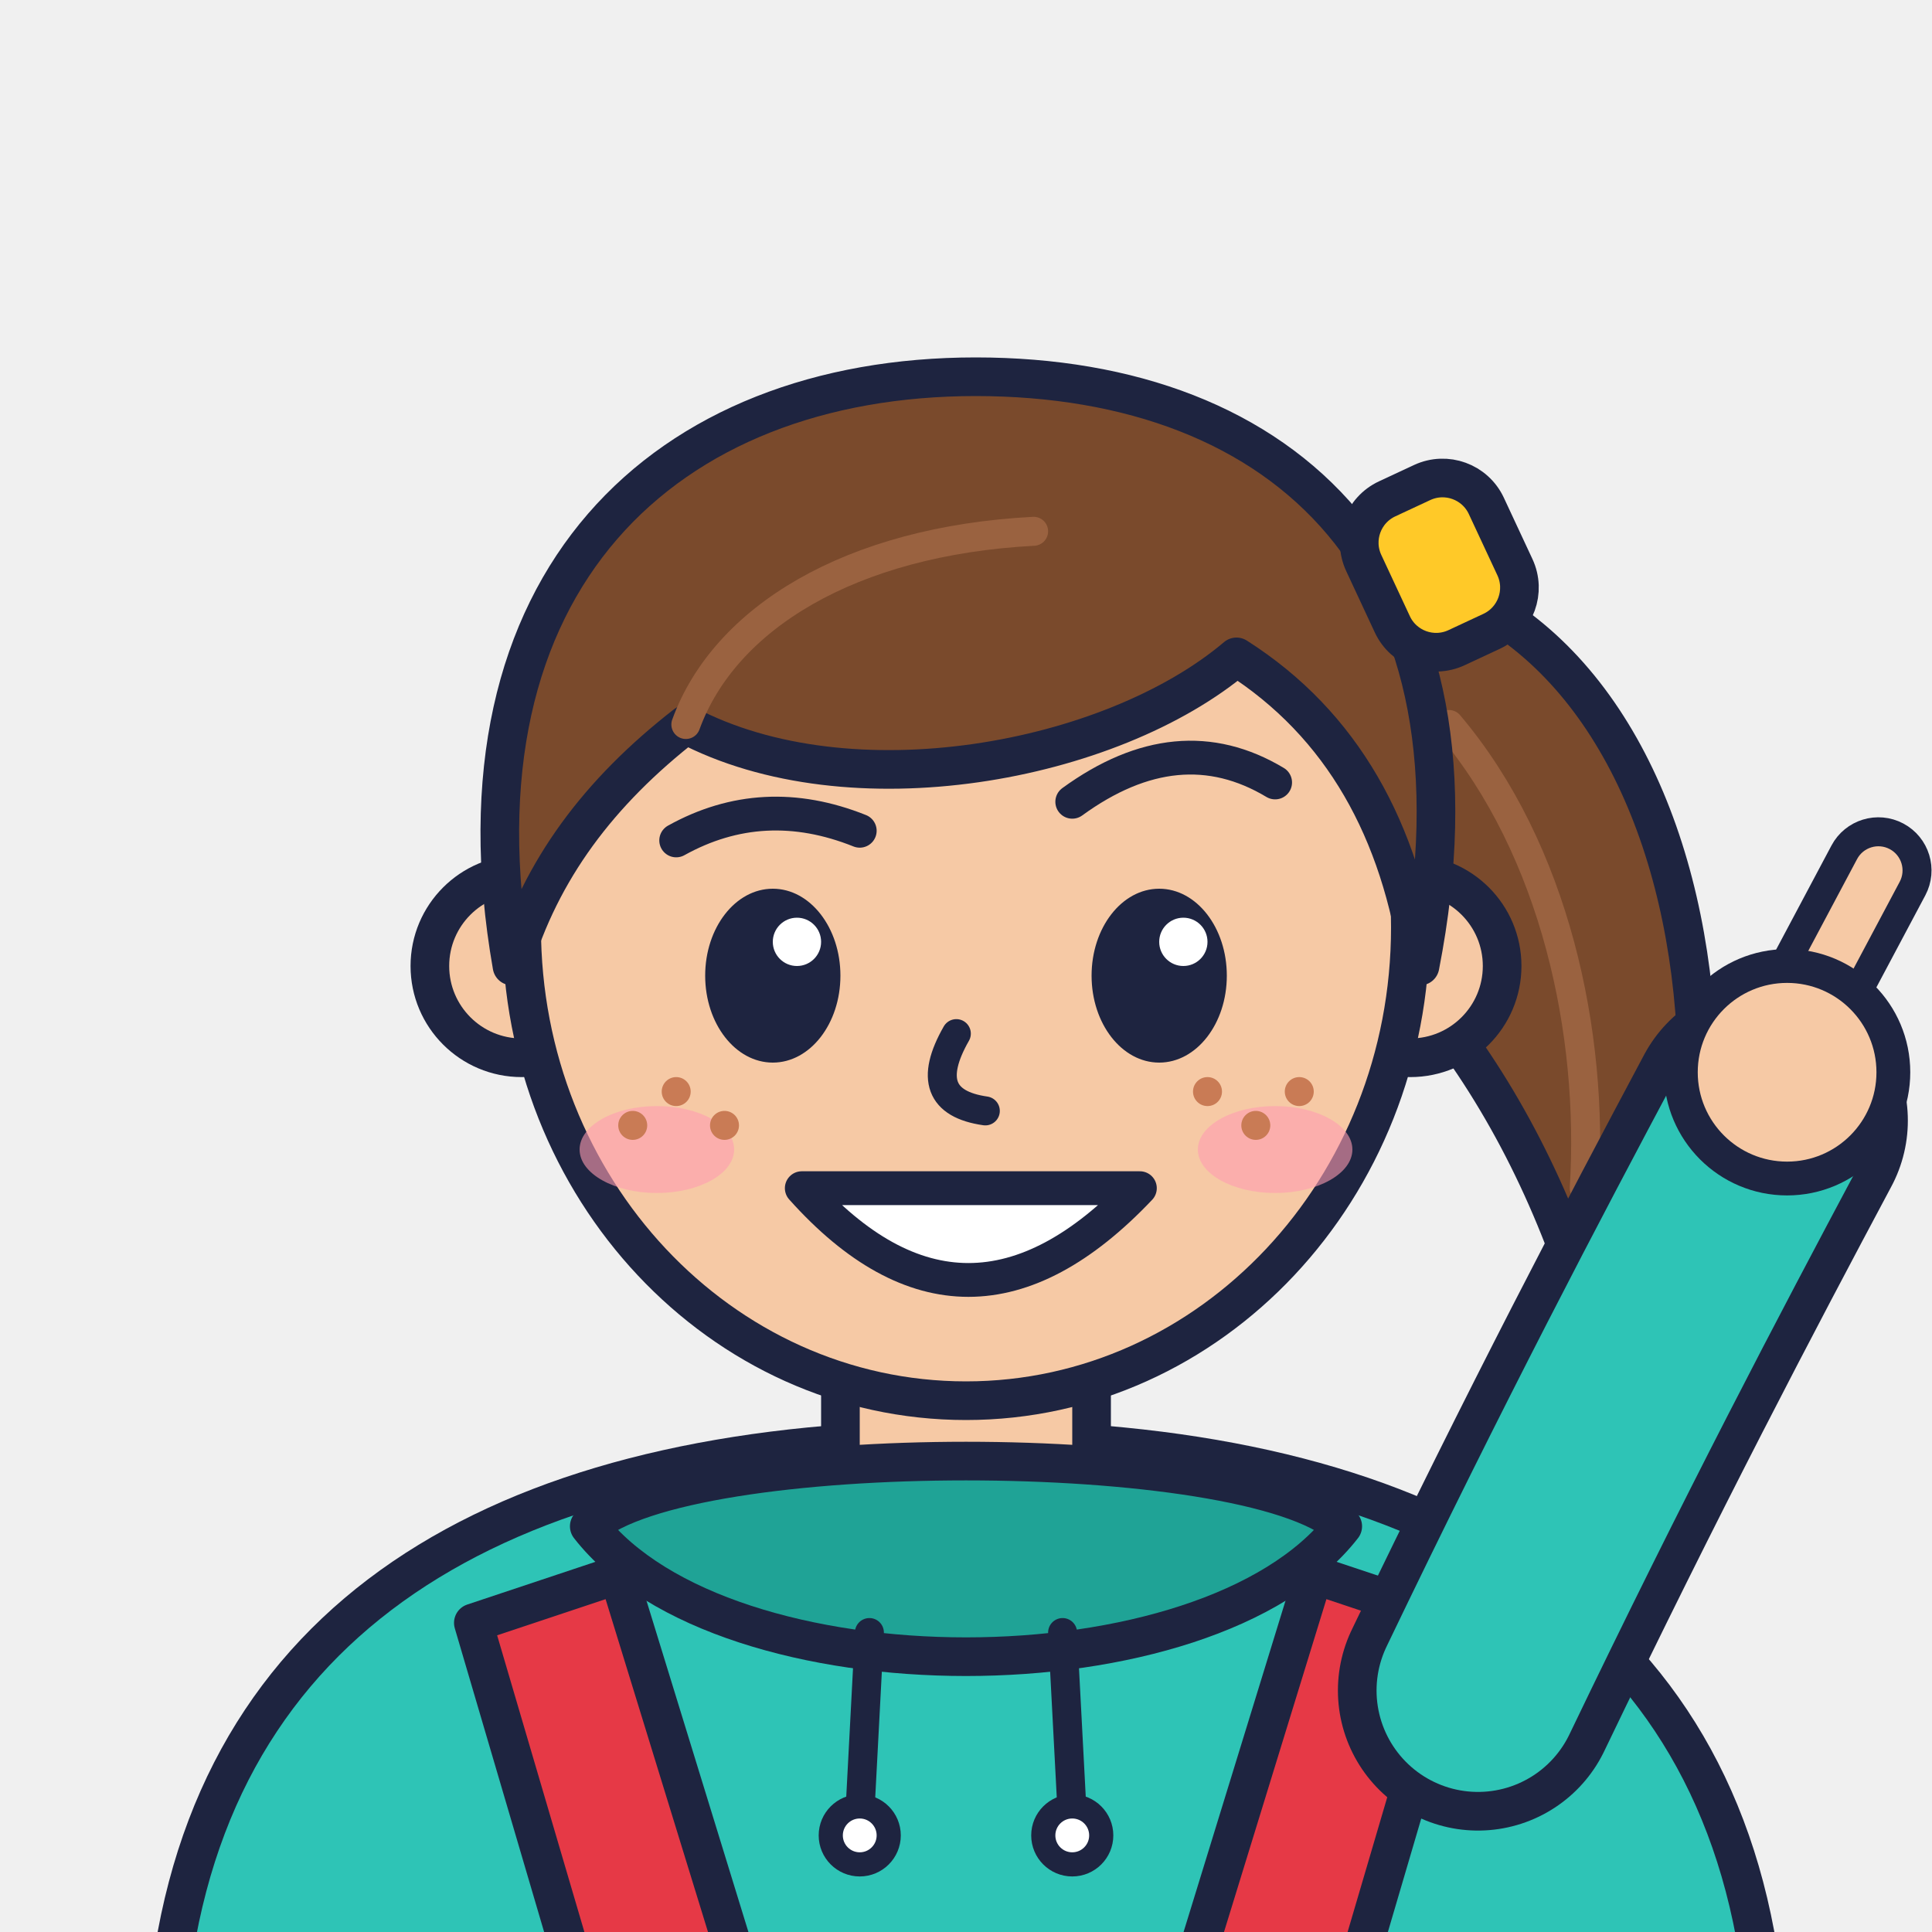
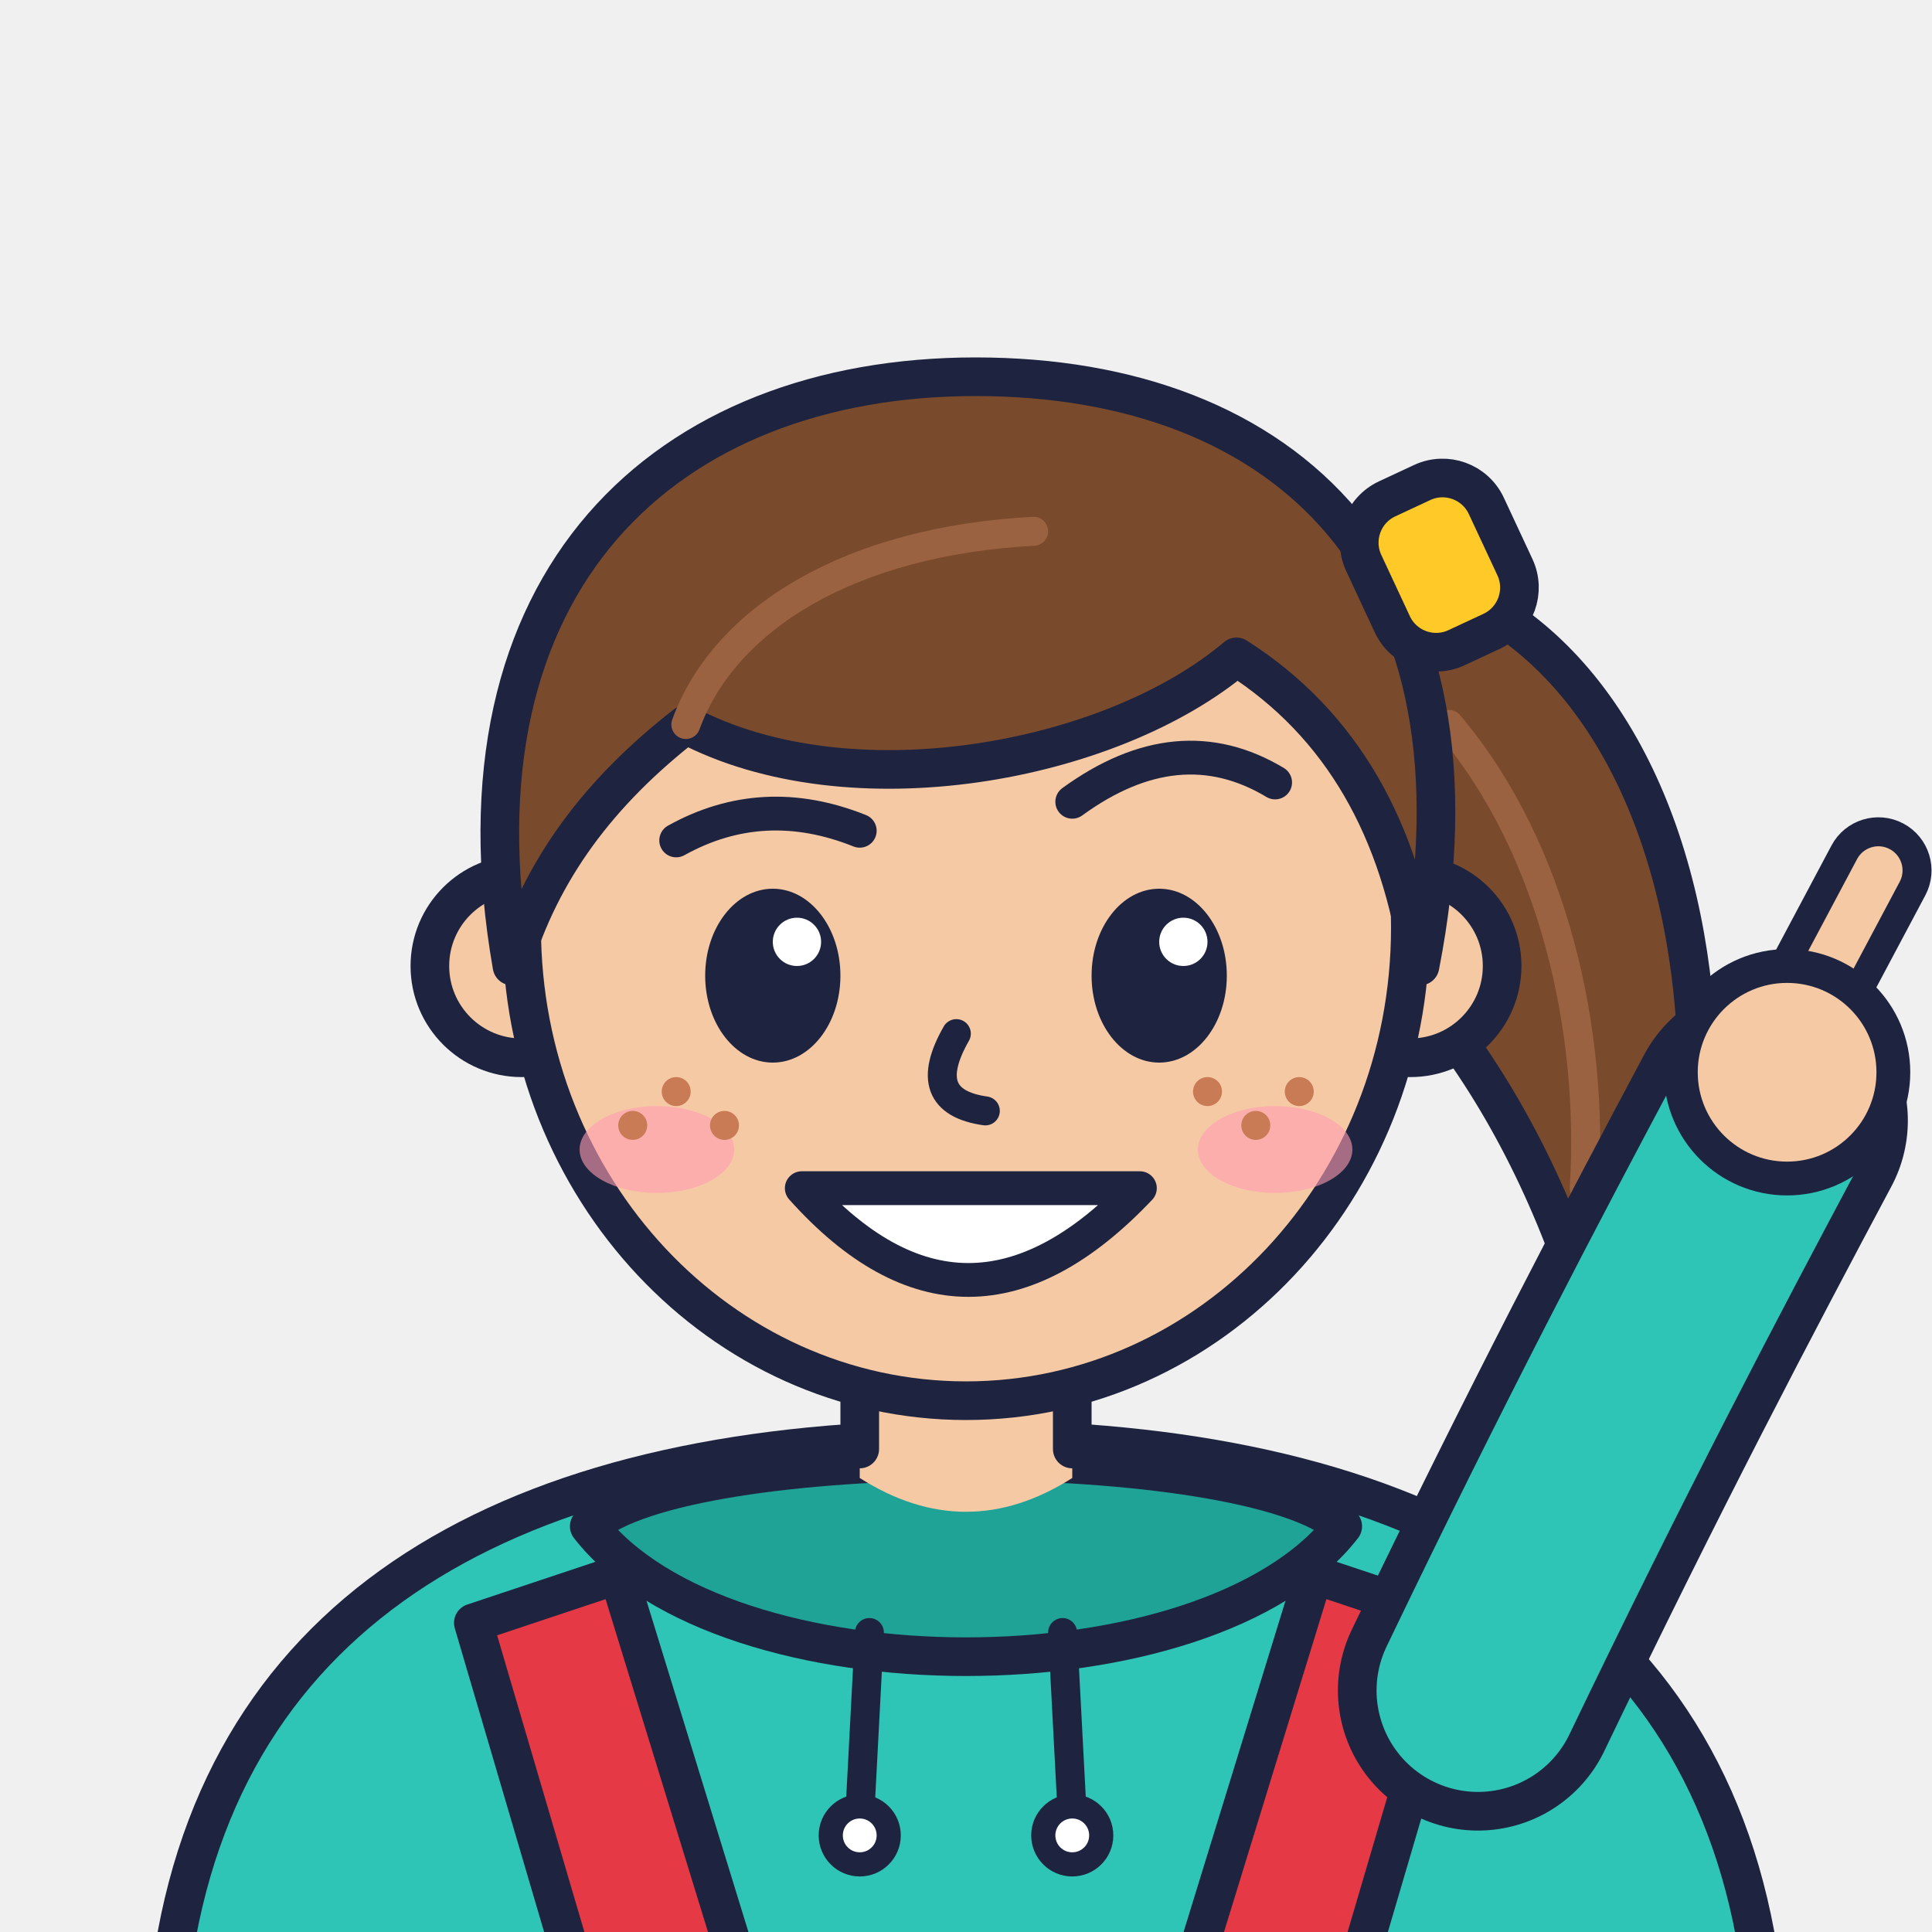
<svg xmlns="http://www.w3.org/2000/svg" viewBox="0 0 400 400" role="img" aria-label="Lia, die Uri-Entdeckerin">
  <g stroke="#1E2440" stroke-width="8" stroke-linejoin="round" stroke-linecap="round">
    <g id="lia-zopf">
      <path d="M262 118 C 344 106, 372 214, 336 300 C 326 248, 304 206, 262 176 Z" fill="#7A4A2C" />
      <path d="M300 150 C 322 176, 330 214, 328 246" fill="none" stroke="#9A6240" stroke-width="6" />
    </g>
    <g id="lia-koerper">
      <path d="M36 404 C 48 330, 110 298, 200 298 C 290 298, 352 330, 364 404 Z" fill="#2EC4B6" />
      <path d="M98 336 L128 326 L152 404 L118 404 Z" fill="#E63946" />
      <path d="M302 336 L272 326 L248 404 L282 404 Z" fill="#E63946" />
    </g>
-     <rect id="lia-hals" x="174" y="262" width="52" height="52" rx="12" fill="#F6C9A5" />
    <path id="lia-kapuze" d="M122 316 C 150 352, 250 352, 278 316 C 258 298, 142 298, 122 316 Z" fill="#1FA396" />
+     <g id="lia-hals">
+       <path d="M178 268 H222 V306 Q200 320 178 306 Z" fill="#F6C9A5" stroke="none" />
+       <path d="M178 268 H222 M178 268 V300 M222 268 V300" fill="none" />
+     </g>
    <g id="lia-baendel">
      <path d="M180 338 L178 376" fill="none" stroke-width="6" />
      <path d="M220 338 L222 376" fill="none" stroke-width="6" />
      <circle cx="178" cy="380" r="6" fill="#FFFFFF" stroke-width="5" />
      <circle cx="222" cy="380" r="6" fill="#FFFFFF" stroke-width="5" />
    </g>
    <g id="lia-arm-rechts">
      <path d="M306 350 C 330 300, 350 262, 366 232" fill="none" stroke-width="58" />
      <path d="M306 350 C 330 300, 350 262, 366 232" fill="none" stroke="#2EC4B6" stroke-width="42" />
      <rect x="364" y="168" width="16" height="44" rx="8" fill="#F6C9A5" stroke-width="6" transform="rotate(28 372 212)" />
      <circle cx="370" cy="222" r="22" fill="#F6C9A5" stroke-width="7" />
    </g>
    <g id="lia-kopfgruppe">
      <g id="lia-ohren" fill="#F6C9A5">
        <circle cx="108" cy="200" r="19" />
        <circle cx="292" cy="200" r="19" />
      </g>
      <ellipse id="lia-gesicht" cx="200" cy="192" rx="92" ry="98" fill="#F6C9A5" />
      <g id="lia-haare" fill="#7A4A2C">
        <path d="M106 200 C 92 120, 138 78, 202 78 C 266 78, 310 118, 294 200 C 290 172, 278 150, 256 136 C 230 158, 176 168, 142 150 C 124 164, 112 180, 106 200 Z" />
        <path d="M142 150 C 150 128, 176 112, 214 110" fill="none" stroke="#9A6240" stroke-width="6" />
      </g>
      <rect id="lia-haargummi" x="284" y="100" width="28" height="34" rx="10" fill="#FFC928" transform="rotate(-25 298 117)" />
      <g id="lia-augenbrauen" fill="none" stroke-width="7">
        <path d="M140 174 Q158 164 178 172" />
        <path d="M222 166 Q244 150 264 162" />
      </g>
      <g id="lia-augen" stroke="none">
        <ellipse cx="160" cy="202" rx="14" ry="18" fill="#1E2440" />
        <ellipse cx="240" cy="202" rx="14" ry="18" fill="#1E2440" />
        <circle cx="165" cy="195" r="5" fill="#FFFFFF" />
        <circle cx="245" cy="195" r="5" fill="#FFFFFF" />
      </g>
      <g id="lia-wangen" fill="#FF9DB0" stroke="none" opacity="0.6">
        <ellipse cx="136" cy="238" rx="16" ry="9" />
        <ellipse cx="264" cy="238" rx="16" ry="9" />
      </g>
      <g id="lia-sommersprossen" fill="#C97B55" stroke="none">
        <circle cx="140" cy="226" r="3" />
        <circle cx="150" cy="233" r="3" />
        <circle cx="131" cy="233" r="3" />
        <circle cx="250" cy="226" r="3" />
        <circle cx="260" cy="233" r="3" />
        <circle cx="269" cy="226" r="3" />
      </g>
      <path id="lia-nase" d="M198 214 Q190 228 204 230" fill="none" stroke-width="6" />
      <path id="lia-mund" d="M166 246 Q200 284 236 246 Z" fill="#FFFFFF" stroke-width="7" />
    </g>
  </g>
</svg>
